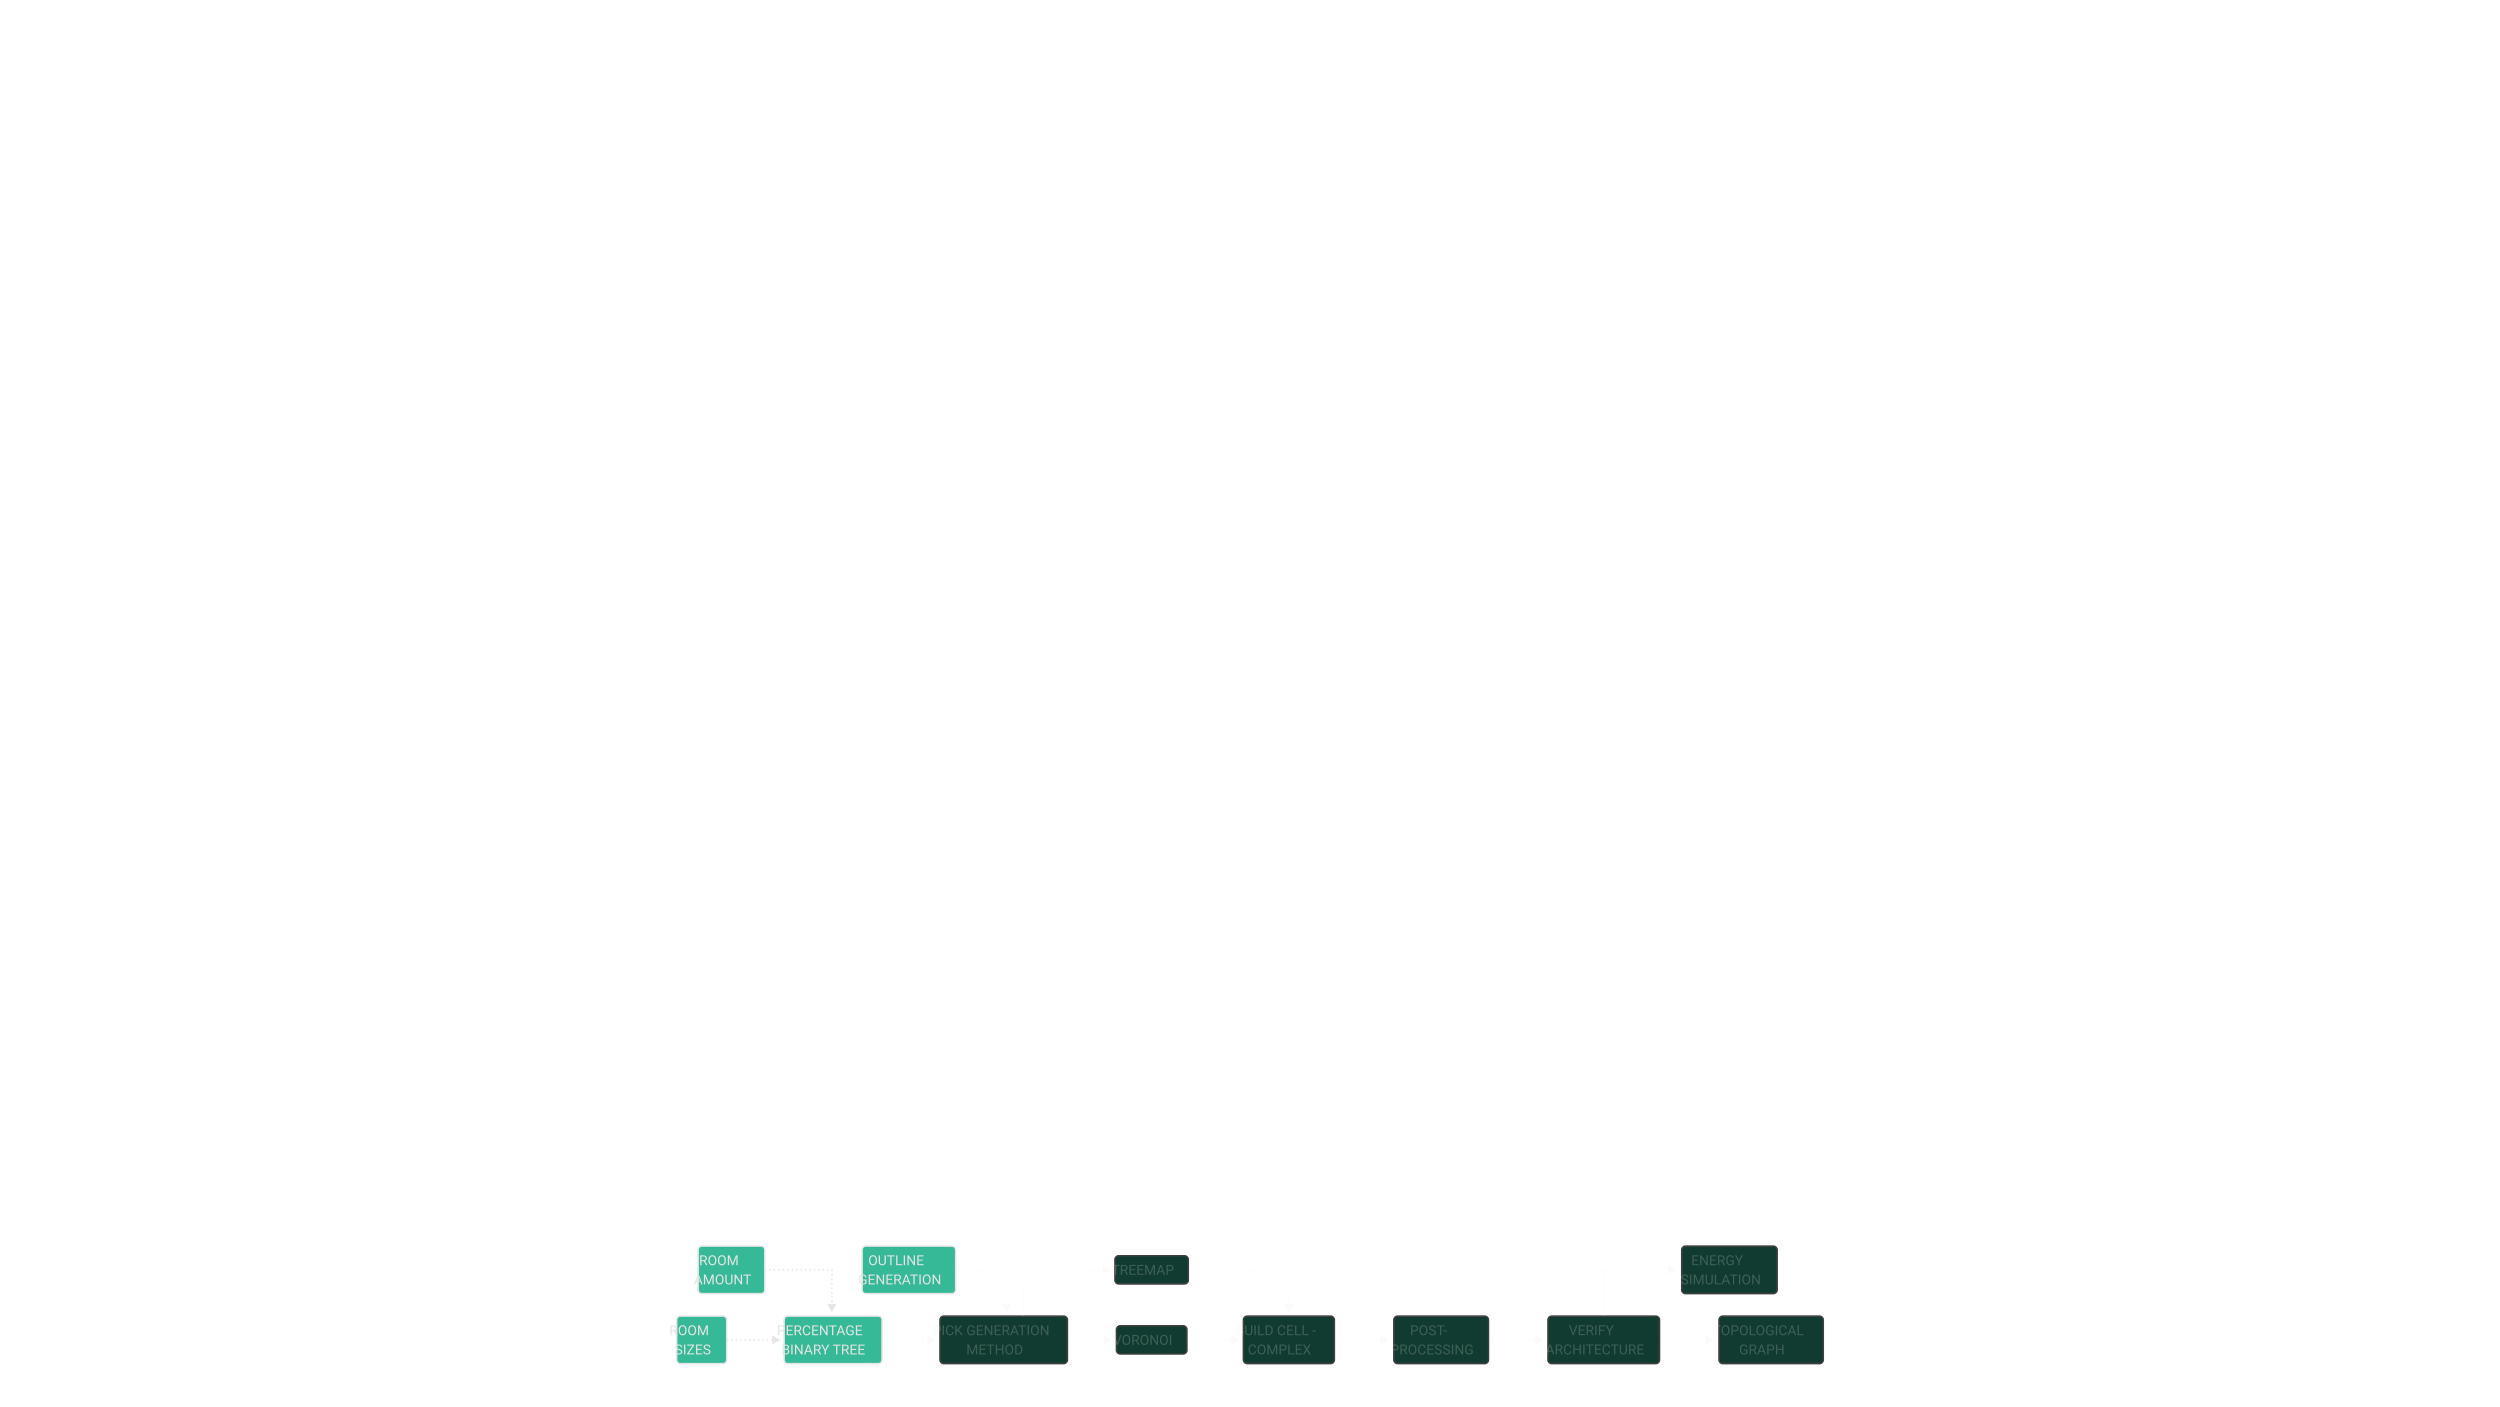
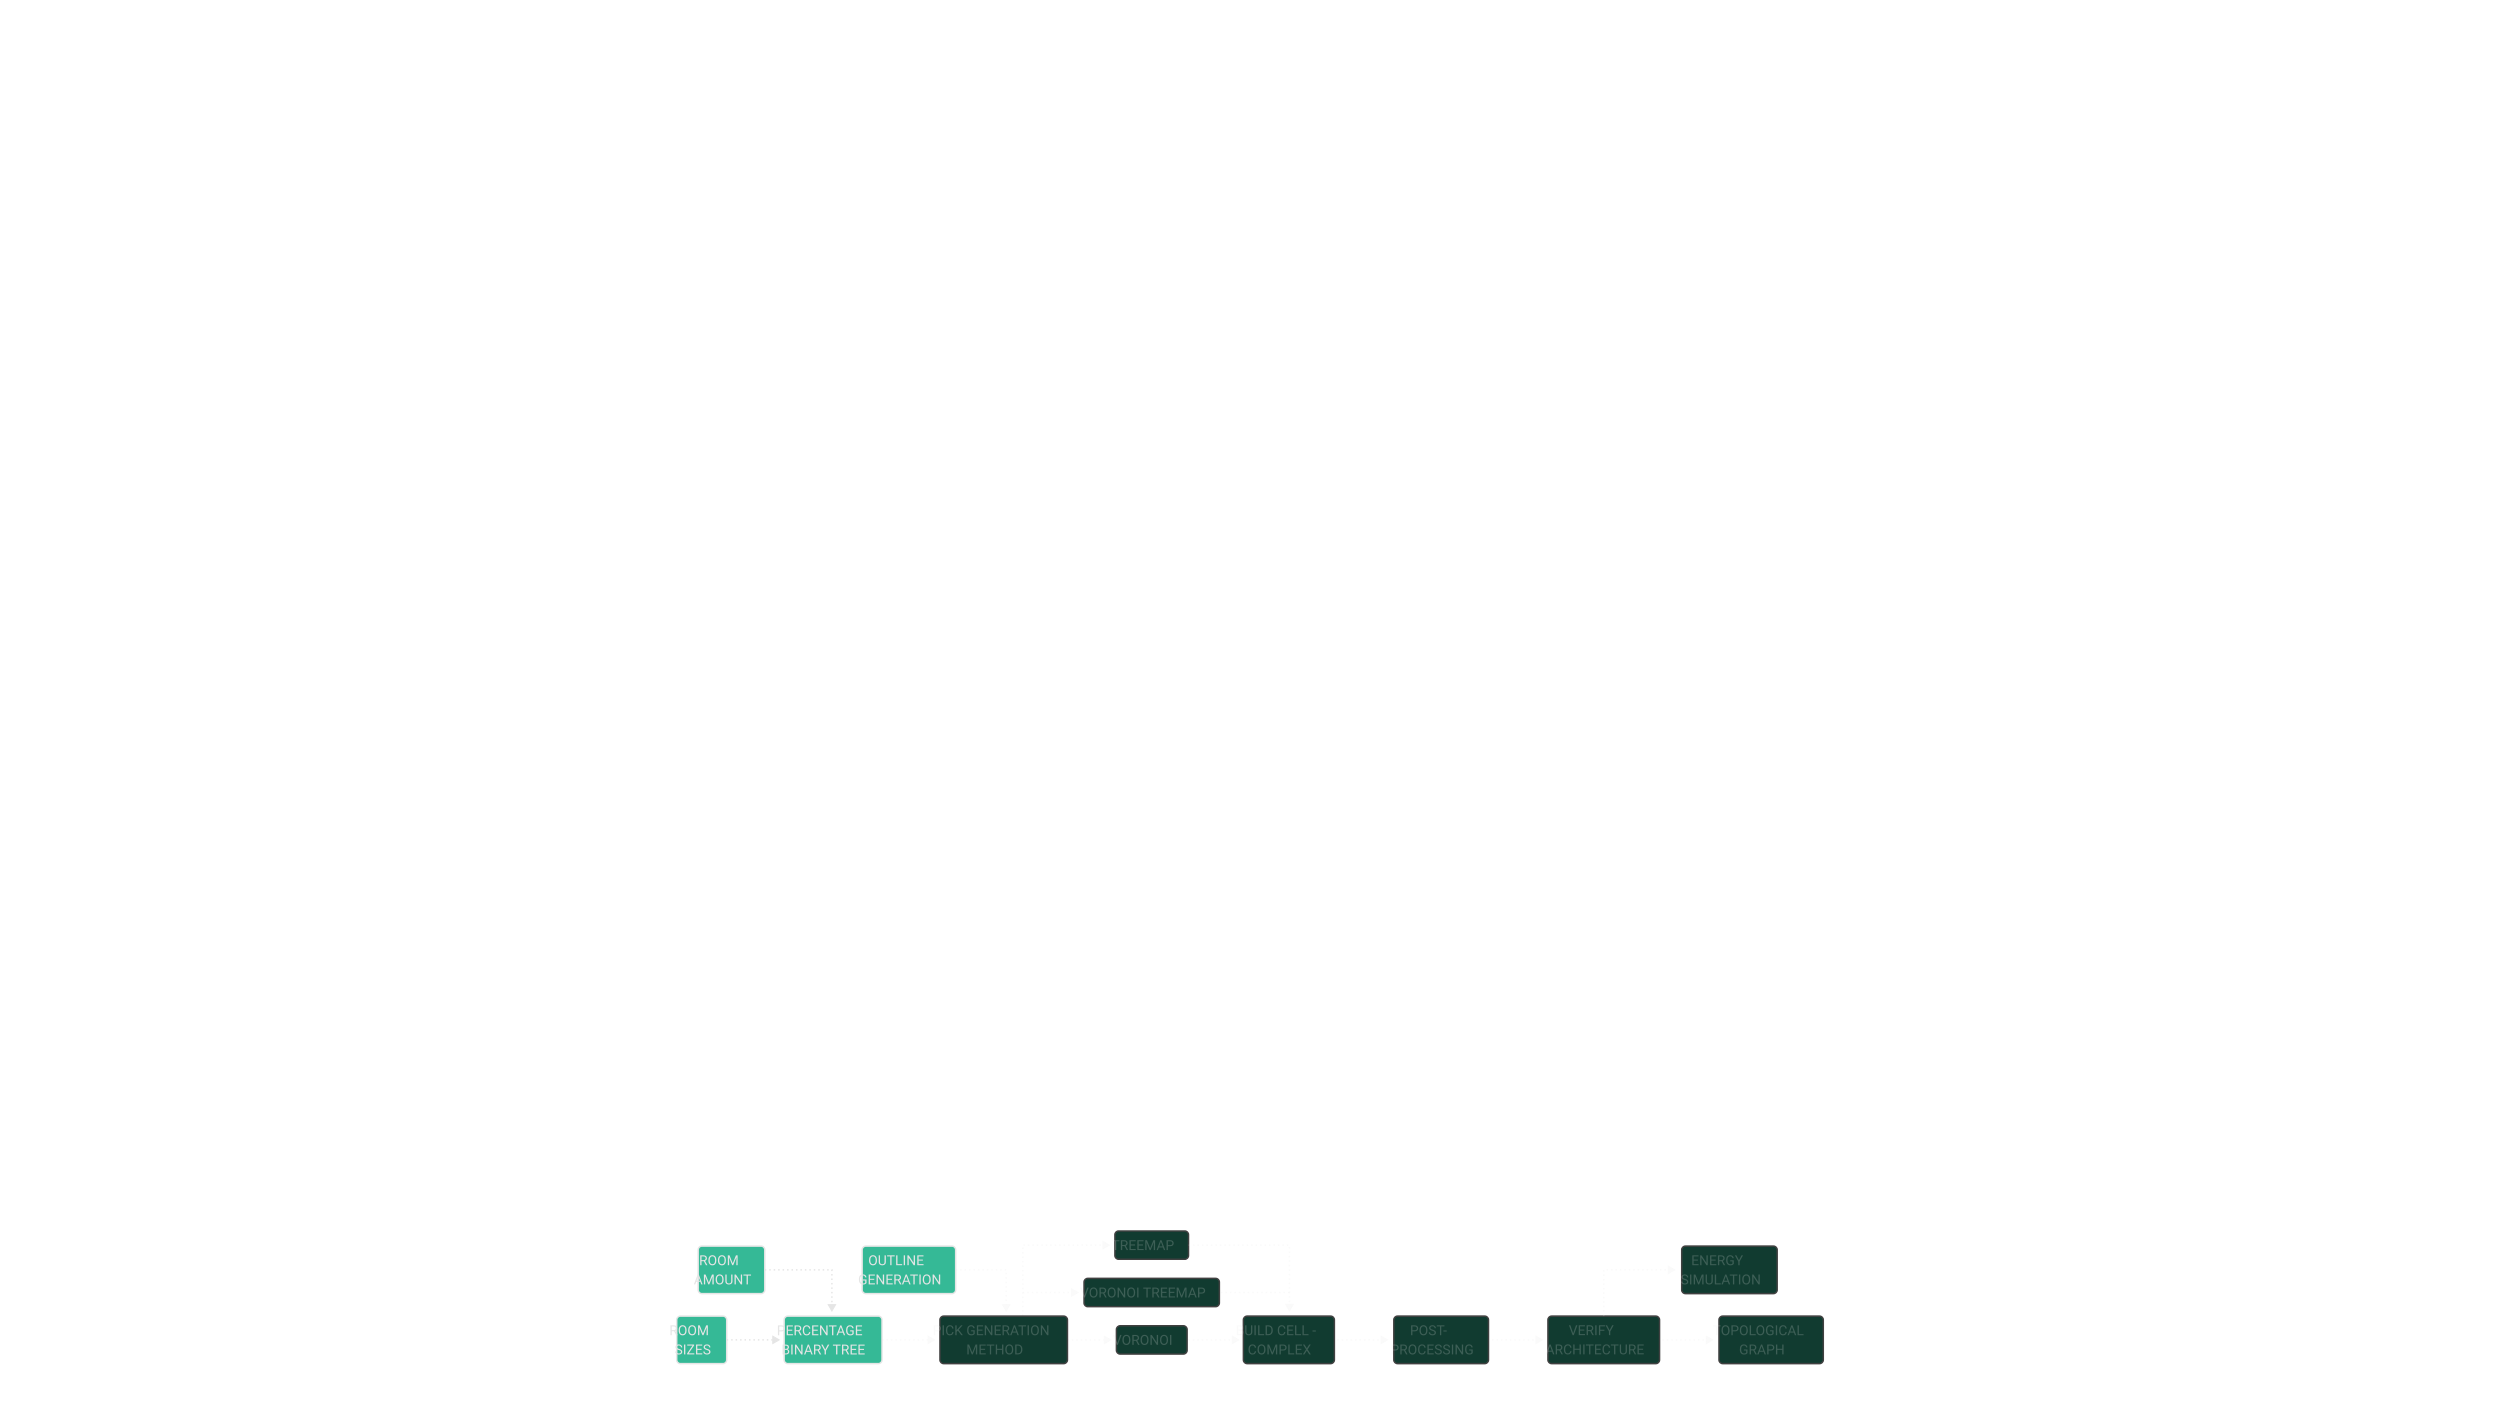
<svg xmlns="http://www.w3.org/2000/svg" id="svg1" width="1920" height="1080" version="1.1" viewBox="0 0 1920 1080" xml:space="preserve">
  <defs id="defs1">
    <marker style="overflow:visible" id="TriangleStart-3-7" refX="0" refY="0" orient="auto-start-reverse" markerWidth="5.324" markerHeight="6.155" viewBox="0 0 5.324 6.155" preserveAspectRatio="xMidYMid">
      <path transform="scale(0.5)" style="fill:context-stroke;fill-rule:evenodd;stroke:context-stroke;stroke-width:1pt" d="M 5.77,0 -2.88,5 V -5 Z" id="path135-67-5" />
    </marker>
    <marker style="overflow:visible" id="TriangleStart-35" refX="0" refY="0" orient="auto-start-reverse" markerWidth="5.324" markerHeight="6.155" viewBox="0 0 5.324 6.155" preserveAspectRatio="xMidYMid">
      <path transform="scale(0.5)" style="fill:context-stroke;fill-rule:evenodd;stroke:context-stroke;stroke-width:1pt" d="M 5.77,0 -2.88,5 V -5 Z" id="path135-62" />
    </marker>
    <marker style="overflow:visible" id="TriangleStart-36" refX="0" refY="0" orient="auto-start-reverse" markerWidth="5.324" markerHeight="6.155" viewBox="0 0 5.324 6.155" preserveAspectRatio="xMidYMid">
      <path transform="scale(0.5)" style="fill:context-stroke;fill-rule:evenodd;stroke:context-stroke;stroke-width:1pt" d="M 5.77,0 -2.88,5 V -5 Z" id="path135-7" />
    </marker>
-     <marker style="overflow:visible" id="TriangleStart-0-7-1" refX="0" refY="0" orient="auto-start-reverse" markerWidth="5.324" markerHeight="6.155" viewBox="0 0 5.324 6.155" preserveAspectRatio="xMidYMid">
-       <path transform="scale(0.5)" style="fill:context-stroke;fill-rule:evenodd;stroke:context-stroke;stroke-width:1pt" d="M 5.77,0 -2.88,5 V -5 Z" id="path135-6-6-2" />
-     </marker>
    <marker style="overflow:visible" id="TriangleStart-0-70" refX="0" refY="0" orient="auto-start-reverse" markerWidth="5.324" markerHeight="6.155" viewBox="0 0 5.324 6.155" preserveAspectRatio="xMidYMid">
      <path transform="scale(0.5)" style="fill:context-stroke;fill-rule:evenodd;stroke:context-stroke;stroke-width:1pt" d="M 5.77,0 -2.88,5 V -5 Z" id="path135-6-9" />
-     </marker>
-     <marker style="overflow:visible" id="TriangleStart-2-4-3" refX="0" refY="0" orient="auto-start-reverse" markerWidth="5.324" markerHeight="6.155" viewBox="0 0 5.324 6.155" preserveAspectRatio="xMidYMid">
-       <path transform="scale(0.5)" style="fill:context-stroke;fill-rule:evenodd;stroke:context-stroke;stroke-width:1pt" d="M 5.77,0 -2.88,5 V -5 Z" id="path135-0-5-6" />
    </marker>
    <marker style="overflow:visible" id="TriangleStart-2-0" refX="0" refY="0" orient="auto-start-reverse" markerWidth="5.324" markerHeight="6.155" viewBox="0 0 5.324 6.155" preserveAspectRatio="xMidYMid">
      <path transform="scale(0.5)" style="fill:context-stroke;fill-rule:evenodd;stroke:context-stroke;stroke-width:1pt" d="M 5.77,0 -2.88,5 V -5 Z" id="path135-0-6" />
    </marker>
+     <marker style="overflow:visible" id="TriangleStart-0-7" refX="0" refY="0" orient="auto-start-reverse" markerWidth="5.324" markerHeight="6.155" viewBox="0 0 5.324 6.155" preserveAspectRatio="xMidYMid">
+       <path transform="scale(0.5)" style="fill:context-stroke;fill-rule:evenodd;stroke:context-stroke;stroke-width:1pt" d="M 5.77,0 -2.88,5 V -5 Z" id="path135-6-6" />
+     </marker>
+     <marker style="overflow:visible" id="TriangleStart" refX="0" refY="0" orient="auto-start-reverse" markerWidth="5.324" markerHeight="6.155" viewBox="0 0 5.324 6.155" preserveAspectRatio="xMidYMid">
+       <path transform="scale(0.5)" style="fill:context-stroke;fill-rule:evenodd;stroke:context-stroke;stroke-width:1pt" d="M 5.77,0 -2.88,5 V -5 Z" id="path135" />
+     </marker>
+     <marker style="overflow:visible" id="TriangleStart-2-4" refX="0" refY="0" orient="auto-start-reverse" markerWidth="5.324" markerHeight="6.155" viewBox="0 0 5.324 6.155" preserveAspectRatio="xMidYMid">
+       <path transform="scale(0.5)" style="fill:context-stroke;fill-rule:evenodd;stroke:context-stroke;stroke-width:1pt" d="M 5.77,0 -2.88,5 V -5 Z" id="path135-0-5" />
+     </marker>
  </defs>
+   <g id="g1" transform="translate(0,-19.01916)">
+     <path style="fill:none;stroke:#e5e5e5;stroke-width:1.144;stroke-linecap:butt;stroke-linejoin:miter;stroke-miterlimit:4;stroke-dasharray:1.144, 2.288;stroke-dashoffset:0;stroke-opacity:1;marker-end:url(#TriangleStart-2-4);opacity:0.21" d="m 819.698,1048.071 h 30.133" id="path1418-2-6-2" />
+     <path fill-rule="nonzero" fill="rgb(24.706%, 74.902%, 68.235%)" fill-opacity="1" d="m 859.097,964.412 h 50.824 c 1.58,0 2.86,1.28 2.86,2.86 v 16.014 c 0,1.58 -1.28,2.86 -2.86,2.86 h -50.824 c -1.58,0 -2.86,-1.28 -2.86,-2.86 v -16.014 c 0,-1.58 1.28,-2.86 2.86,-2.86 z" id="path525-6" style="fill:#113b30;fill-opacity:1;stroke:#404040;stroke-width:1.144;stroke-dasharray:none;stroke-opacity:1" />
+     <text xml:space="preserve" style="font-style:normal;font-weight:normal;font-size:10.676px;line-height:1.35;font-family:sans-serif;fill:#e5e5e5;fill-opacity:1;stroke:none;stroke-width:0.572;opacity:0.21" x="884.628" y="979.074" id="text598-20-2-9">
+       <tspan x="884.628" y="979.074" style="font-style:normal;font-variant:normal;font-weight:normal;font-stretch:normal;font-size:10.676px;font-family:Roboto;-inkscape-font-specification:Roboto;text-align:center;text-anchor:middle;fill:#e5e5e5;fill-opacity:1;stroke-width:0.572" id="tspan1636-9-37">TREEMAP</tspan>
+     </text>
+     <path style="fill:none;stroke:#e5e5e5;stroke-width:1.144;stroke-linecap:butt;stroke-linejoin:miter;stroke-miterlimit:4;stroke-dasharray:1.144, 2.288;stroke-dashoffset:0;stroke-opacity:1;marker-end:url(#TriangleStart-0-7);opacity:0.21" d="m 785.542,1029.769 v -54.49 h 63.202" id="path3004-5" />
+     <path fill-rule="nonzero" fill="rgb(24.706%, 74.902%, 68.235%)" fill-opacity="1" d="m 860.259,1037.204 h 48.596 c 1.58,0 2.86,1.28 2.86,2.86 v 16.015 c 0,1.579 -1.28,2.86 -2.86,2.86 h -48.596 c -1.58,0 -2.86,-1.28 -2.86,-2.86 v -16.015 c 0,-1.58 1.28,-2.86 2.86,-2.86 z" id="path3312" style="fill:#113b30;fill-opacity:1;stroke:#404040;stroke-width:1.144;stroke-dasharray:none;stroke-opacity:1" />
+     <text xml:space="preserve" style="font-style:normal;font-weight:normal;font-size:10.676px;line-height:1.35;font-family:sans-serif;fill:#e5e5e5;fill-opacity:1;stroke:none;stroke-width:0.572;opacity:0.21" x="884.554" y="1051.866" id="text598-20-2-7">
+       <tspan x="884.554" y="1051.866" style="font-style:normal;font-variant:normal;font-weight:normal;font-stretch:normal;font-size:10.676px;font-family:Roboto;-inkscape-font-specification:Roboto;text-align:center;text-anchor:middle;fill:#e5e5e5;fill-opacity:1;stroke-width:0.572" id="tspan1636-9-3">VORONOI</tspan>
+     </text>
+     <path style="fill:none;stroke:#e5e5e5;stroke-width:1.144;stroke-linecap:butt;stroke-linejoin:miter;stroke-miterlimit:4;stroke-dasharray:1.144, 2.288;stroke-dashoffset:0;stroke-opacity:1;marker-start:url(#TriangleStart);opacity:0.21" d="M 948.085,1048.071 H 911.715" id="path3686" />
+     <path style="fill:none;stroke:#e5e5e5;stroke-width:1.144;stroke-linecap:butt;stroke-linejoin:miter;stroke-miterlimit:4;stroke-dasharray:1.144, 2.288;stroke-dashoffset:0;stroke-opacity:1;marker-start:url(#TriangleStart);opacity:0.21" d="M 990.326,1022.471 V 975.279 H 912.781" id="path3688" />
+     <path style="fill:none;stroke:#e5e5e5;stroke-width:1.144;stroke-linecap:butt;stroke-linejoin:miter;stroke-miterlimit:4;stroke-dasharray:1.144, 2.288;stroke-dashoffset:0;stroke-opacity:1;opacity:0.21" d="M 990.326,1011.675 H 936.484" id="path3688-3" />
+     <path fill-rule="nonzero" fill="rgb(24.706%, 74.902%, 68.235%)" fill-opacity="1" d="m 835.394,1000.808 h 98.23 c 1.58,0 2.86,1.28 2.86,2.86 v 16.015 c 0,1.58 -1.28,2.86 -2.86,2.86 h -98.23 c -1.58,0 -2.86,-1.28 -2.86,-2.86 v -16.015 c 0,-1.579 1.28,-2.86 2.86,-2.86 z" id="path4" style="fill:#113b30;fill-opacity:1;stroke:#404040;stroke-width:1.144;stroke-dasharray:none;stroke-opacity:1" />
+     <text xml:space="preserve" style="font-style:normal;font-weight:normal;font-size:10.676px;line-height:1.35;font-family:sans-serif;fill:#e5e5e5;fill-opacity:1;stroke:none;stroke-width:0.572;opacity:0.21" x="884.634" y="1015.47" id="text4">
+       <tspan x="884.634" y="1015.47" style="font-style:normal;font-variant:normal;font-weight:normal;font-stretch:normal;font-size:10.676px;font-family:Roboto;-inkscape-font-specification:Roboto;text-align:center;text-anchor:middle;fill:#e5e5e5;fill-opacity:1;stroke-width:0.572" id="tspan4">VORONOI TREEMAP</tspan>
+     </text>
+     <path style="fill:none;stroke:#e5e5e5;stroke-width:1.144;stroke-linecap:butt;stroke-linejoin:miter;stroke-miterlimit:4;stroke-dasharray:1.144, 2.288;stroke-dashoffset:0;stroke-opacity:1;marker-end:url(#TriangleStart-0-7);opacity:0.21" d="M 785.542,1011.675 H 824.615" id="path6" />
+   </g>
  <g id="g5-6" transform="matrix(0.5703585,0,0,0.5703585,519.135,940.4609)">
    <g id="use529-1" style="fill:#ebebeb;fill-opacity:1" transform="translate(1191.805,-4.999993)" />
    <g id="use537-8" style="fill:#ebebeb;fill-opacity:1" transform="translate(1235.805,-4.999993)" />
    <path fill-rule="nonzero" fill="rgb(24.706%, 74.902%, 68.235%)" fill-opacity="1" d="m 6,123.272 h 57.335 c 2.762,0 5,2.238 5,5 v 54 c 0,2.758 -2.238,5 -5,5 H 6 c -2.762,0 -5,-2.242 -5,-5 v -54 c 0,-2.762 2.238,-5 5,-5 z" id="path73-7" style="fill:#35b996;fill-opacity:1;stroke:#e5e5e5;stroke-width:2;stroke-dasharray:none;stroke-opacity:1" />
    <path fill-rule="nonzero" fill="rgb(24.706%, 74.902%, 68.235%)" fill-opacity="1" d="m 255.696,29 h 115.938 c 2.762,0 5,2.238 5,5 v 54 c 0,2.758 -2.238,5 -5,5 H 255.696 c -2.762,0 -5,-2.242 -5,-5 v -54 c 0,-2.762 2.238,-5 5,-5 z" id="path127-9" style="fill:#35b996;fill-opacity:1;stroke:#e5e5e5;stroke-width:2;stroke-dasharray:none;stroke-opacity:1" />
    <g id="use141-2" style="fill:#ebebeb;fill-opacity:1" transform="translate(763.3048,57.27172)" />
    <g id="use175-0" style="fill:#ebebeb;fill-opacity:1" transform="translate(925.1348,57.27172)" />
    <g id="use187-2" style="fill:#ebebeb;fill-opacity:1" transform="translate(984.1348,57.27172)" />
    <g id="use213-3" style="fill:#ebebeb;fill-opacity:1" transform="translate(962.6738,83.27172)" />
    <g id="use219-7" style="fill:#ebebeb;fill-opacity:1" transform="translate(990.6738,83.27172)" />
    <path fill-rule="nonzero" fill="rgb(24.706%, 74.902%, 68.235%)" fill-opacity="1" d="m 34.916,29 h 79.688 c 2.762,0 5,2.238 5,5 v 54 c 0,2.762 -2.238,5 -5,5 h -79.688 c -2.762,0 -5,-2.238 -5,-5 V 34 c 0,-2.762 2.238,-5 5,-5 z" id="path231-5" style="fill:#35b996;fill-opacity:1;stroke:#e5e5e5;stroke-width:2;stroke-dasharray:none;stroke-opacity:1" />
    <path fill-rule="nonzero" fill="rgb(24.706%, 74.902%, 68.235%)" fill-opacity="1" d="m 150.674,123.272 h 121.776 c 2.762,0 5,2.238 5,5 v 54 c 0,2.762 -2.238,5 -5,5 H 150.674 c -2.762,0 -5,-2.238 -5,-5 v -54 c 0,-2.762 2.238,-5 5,-5 z" id="path255-9" style="fill:#35b996;fill-opacity:1;stroke:#e5e5e5;stroke-width:2;stroke-dasharray:none;stroke-opacity:1" />
    <g id="use265-2" style="fill:#ebebeb;fill-opacity:1" transform="translate(486.4749,57.27172)" />
    <g id="use299-2" style="fill:#ebebeb;fill-opacity:1" transform="translate(521.5609,83.27172)" />
    <g id="use347-8" style="fill:#ebebeb;fill-opacity:1" transform="translate(1224.965,83.27172)" />
    <path fill-rule="nonzero" fill="rgb(24.706%, 74.902%, 68.235%)" fill-opacity="1" d="m 769.049,123.272 h 112.549 c 2.762,0 5,2.238 5,5 v 54 c 0,2.762 -2.238,5 -5,5 h -112.549 c -2.762,0 -5,-2.238 -5,-5 v -54 c 0,-2.762 2.238,-5 5,-5 z" id="path363-9" style="fill:#113b30;fill-opacity:1;stroke:#404040;stroke-width:2;stroke-dasharray:none;stroke-opacity:1" />
    <g id="use381-7" style="fill:#ebebeb;fill-opacity:1" transform="translate(1479.795,57.27172)" />
    <g id="use399-3" style="fill:#ebebeb;fill-opacity:1" transform="translate(1425.982,83.27172)" />
    <g id="use407-6" style="fill:#ebebeb;fill-opacity:1" transform="translate(1471.982,83.27172)" />
    <path style="fill:none;stroke:#e5e5e5;stroke-width:2;stroke-linecap:butt;stroke-linejoin:miter;stroke-miterlimit:4;stroke-dasharray:2, 4;stroke-dashoffset:0;stroke-opacity:1;marker-end:url(#TriangleStart-35)" d="m 68.335,155.272 h 64.918" id="path1418-2-1" />
    <path style="opacity:0.21;fill:none;stroke:#e5e5e5;stroke-width:2;stroke-linecap:butt;stroke-linejoin:miter;stroke-miterlimit:4;stroke-dasharray:2, 4;stroke-dashoffset:0;stroke-opacity:1;marker-end:url(#TriangleStart-2-0)" d="m 277.45,155.272 h 64.918" id="path1418-2-6-29" />
-     <path style="opacity:0.21;fill:none;stroke:#e5e5e5;stroke-width:2;stroke-linecap:butt;stroke-linejoin:miter;stroke-miterlimit:4;stroke-dasharray:2, 4;stroke-dashoffset:0;stroke-opacity:1;marker-end:url(#TriangleStart-2-4-3)" d="m 527.163,155.272 h 52.685" id="path1418-2-6-2-3" />
    <path style="fill:none;stroke:#e5e5e5;stroke-width:2;stroke-linecap:butt;stroke-linejoin:miter;stroke-miterlimit:4;stroke-dasharray:2, 4;stroke-dashoffset:0;stroke-opacity:1;marker-end:url(#TriangleStart-0-70)" d="m 119.604,61 h 90.365 v 49.73" id="path1418-2-3-1" />
    <text xml:space="preserve" style="font-style:normal;font-weight:normal;font-size:18.667px;line-height:1.35;font-family:sans-serif;fill:#e5e5e5;fill-opacity:1;stroke:none" x="313.44" y="54.711" id="text598-9">
      <tspan id="tspan596-4" x="313.44" y="54.711" style="font-style:normal;font-variant:normal;font-weight:normal;font-stretch:normal;font-size:18.667px;font-family:Roboto;-inkscape-font-specification:Roboto;text-align:center;text-anchor:middle;fill:#e5e5e5;fill-opacity:1">OUTLINE</tspan>
      <tspan x="313.44" y="80.56" id="tspan600-7" style="font-style:normal;font-variant:normal;font-weight:normal;font-stretch:normal;font-size:18.667px;font-family:Roboto;-inkscape-font-specification:Roboto;text-align:center;text-anchor:middle;fill:#e5e5e5;fill-opacity:1">GENERATION</tspan>
    </text>
    <path fill-rule="nonzero" fill="rgb(24.706%, 74.902%, 68.235%)" fill-opacity="1" d="m 360.471,123.272 h 161.693 c 2.762,0 5,2.238 5,5 v 54 c 0,2.762 -2.238,5 -5,5 H 360.471 c -2.762,0 -5,-2.238 -5,-5 v -54 c 0,-2.762 2.238,-5 5,-5 z" id="path165-1-8" style="fill:#113b30;fill-opacity:1;stroke:#404040;stroke-width:2;stroke-dasharray:none;stroke-opacity:1" />
    <text xml:space="preserve" style="font-style:normal;font-weight:normal;font-size:18.667px;line-height:1.35;font-family:sans-serif;opacity:0.21;fill:#e5e5e5;fill-opacity:1;stroke:none" x="441.331" y="148.983" id="text598-20-5-4">
      <tspan x="441.331" y="148.983" id="tspan600-3-5-5" style="font-style:normal;font-variant:normal;font-weight:normal;font-stretch:normal;font-size:18.667px;font-family:Roboto;-inkscape-font-specification:Roboto;text-align:center;text-anchor:middle;fill:#e5e5e5;fill-opacity:1">PICK GENERATION</tspan>
      <tspan x="441.331" y="174.832" style="font-style:normal;font-variant:normal;font-weight:normal;font-stretch:normal;font-size:18.667px;font-family:Roboto;-inkscape-font-specification:Roboto;text-align:center;text-anchor:middle;fill:#e5e5e5;fill-opacity:1" id="tspan1636-4-0">METHOD</tspan>
-     </text>
-     <path fill-rule="nonzero" fill="rgb(24.706%, 74.902%, 68.235%)" fill-opacity="1" d="m 596.05,41.993 h 88.862 c 2.762,0 5,2.238 5,5 v 28 c 0,2.762 -2.238,5 -5,5 h -88.862 c -2.762,0 -5,-2.238 -5,-5 v -28 c 0,-2.762 2.238,-5 5,-5 z" id="path525-6-3" style="fill:#113b30;fill-opacity:1;stroke:#404040;stroke-width:2;stroke-dasharray:none;stroke-opacity:1" />
-     <text xml:space="preserve" style="font-style:normal;font-weight:normal;font-size:18.667px;line-height:1.35;font-family:sans-serif;opacity:0.21;fill:#e5e5e5;fill-opacity:1;stroke:none" x="640.689" y="67.629" id="text598-20-2-9-6">
-       <tspan x="640.689" y="67.629" style="font-style:normal;font-variant:normal;font-weight:normal;font-stretch:normal;font-size:18.667px;font-family:Roboto;-inkscape-font-specification:Roboto;text-align:center;text-anchor:middle;fill:#e5e5e5;fill-opacity:1" id="tspan1636-9-37-1">TREEMAP</tspan>
    </text>
    <text xml:space="preserve" style="font-style:normal;font-weight:normal;font-size:18.667px;line-height:1.35;font-family:sans-serif;opacity:0.21;fill:#e5e5e5;fill-opacity:1;stroke:none" x="824.736" y="148.983" id="text598-20-2-7-2-0">
      <tspan x="824.736" y="148.983" style="font-style:normal;font-variant:normal;font-weight:normal;font-stretch:normal;font-size:18.667px;font-family:Roboto;-inkscape-font-specification:Roboto;text-align:center;text-anchor:middle;fill:#e5e5e5;fill-opacity:1" id="tspan1917-6">BUILD CELL -</tspan>
      <tspan x="824.736" y="174.832" style="font-style:normal;font-variant:normal;font-weight:normal;font-stretch:normal;font-size:18.667px;font-family:Roboto;-inkscape-font-specification:Roboto;text-align:center;text-anchor:middle;fill:#e5e5e5;fill-opacity:1" id="tspan3684-3">COMPLEX</tspan>
    </text>
    <path fill-rule="nonzero" fill="rgb(24.706%, 74.902%, 68.235%)" fill-opacity="1" d="m 1179.124,123.272 h 140.319 c 2.762,0 5,2.238 5,5 v 54 c 0,2.762 -2.238,5 -5,5 h -140.319 c -2.762,0 -5,-2.238 -5,-5 v -54 c 0,-2.762 2.238,-5 5,-5 z" id="path363-3-2" style="fill:#113b30;fill-opacity:1;stroke:#404040;stroke-width:2;stroke-dasharray:none;stroke-opacity:1" />
    <text xml:space="preserve" style="font-style:normal;font-weight:normal;font-size:18.667px;line-height:1.35;font-family:sans-serif;opacity:0.21;fill:#e5e5e5;fill-opacity:1;stroke:none" x="1249.475" y="148.892" id="text598-20-2-7-2-4-0">
      <tspan x="1249.475" y="148.892" style="font-style:normal;font-variant:normal;font-weight:normal;font-stretch:normal;font-size:18.667px;font-family:Roboto;-inkscape-font-specification:Roboto;text-align:center;text-anchor:middle;fill:#e5e5e5;fill-opacity:1" id="tspan1917-8-6">VERIFY</tspan>
      <tspan x="1249.475" y="174.741" style="font-style:normal;font-variant:normal;font-weight:normal;font-stretch:normal;font-size:18.667px;font-family:Roboto;-inkscape-font-specification:Roboto;text-align:center;text-anchor:middle;fill:#e5e5e5;fill-opacity:1" id="tspan1978-1">ARCHITECTURE</tspan>
    </text>
    <path fill-rule="nonzero" fill="rgb(24.706%, 74.902%, 68.235%)" fill-opacity="1" d="m 1409.443,123.272 h 130.479 c 2.762,0 5,2.238 5,5 v 54 c 0,2.762 -2.238,5 -5,5 h -130.479 c -2.762,0 -5,-2.238 -5,-5 v -54 c 0,-2.762 2.238,-5 5,-5 z" id="path363-3-4-5" style="fill:#113b30;fill-opacity:1;stroke:#404040;stroke-width:2;stroke-dasharray:none;stroke-opacity:1" />
    <text xml:space="preserve" style="font-style:normal;font-weight:normal;font-size:18.667px;line-height:1.35;font-family:sans-serif;opacity:0.21;fill:#e5e5e5;fill-opacity:1;stroke:none" x="1474.356" y="148.983" id="text598-20-2-7-2-4-3-5">
      <tspan x="1474.356" y="148.983" style="font-style:normal;font-variant:normal;font-weight:normal;font-stretch:normal;font-size:18.667px;font-family:Roboto;-inkscape-font-specification:Roboto;text-align:center;text-anchor:middle;fill:#e5e5e5;fill-opacity:1" id="tspan4058-4">TOPOLOGICAL</tspan>
      <tspan x="1474.356" y="174.832" style="font-style:normal;font-variant:normal;font-weight:normal;font-stretch:normal;font-size:18.667px;font-family:Roboto;-inkscape-font-specification:Roboto;text-align:center;text-anchor:middle;fill:#e5e5e5;fill-opacity:1" id="tspan4062-7">GRAPH</tspan>
    </text>
    <text xml:space="preserve" style="font-style:normal;font-weight:normal;font-size:18.667px;line-height:1.35;font-family:sans-serif;fill:#e5e5e5;fill-opacity:1;stroke:none" x="210.523" y="149.074" id="text598-8-6">
      <tspan x="210.523" y="149.074" id="tspan600-9-5" style="font-style:normal;font-variant:normal;font-weight:normal;font-stretch:normal;font-size:18.667px;font-family:Roboto;-inkscape-font-specification:Roboto;text-align:center;text-anchor:middle;fill:#e5e5e5;fill-opacity:1">PERCENTAGE</tspan>
      <tspan x="210.523" y="174.923" style="font-style:normal;font-variant:normal;font-weight:normal;font-stretch:normal;font-size:18.667px;font-family:Roboto;-inkscape-font-specification:Roboto;text-align:center;text-anchor:middle;fill:#e5e5e5;fill-opacity:1" id="tspan1593-6">BINARY TREE</tspan>
    </text>
    <text xml:space="preserve" style="font-style:normal;font-weight:normal;font-size:18.667px;line-height:1.35;font-family:sans-serif;fill:#e5e5e5;fill-opacity:1;stroke:none" x="74.846" y="54.711" id="text598-2-9">
      <tspan x="74.846" y="54.711" style="font-style:normal;font-variant:normal;font-weight:normal;font-stretch:normal;font-size:18.667px;font-family:Roboto;-inkscape-font-specification:Roboto;text-align:center;text-anchor:middle;fill:#e5e5e5;fill-opacity:1" id="tspan1550-3">ROOM</tspan>
      <tspan x="74.846" y="80.56" style="font-style:normal;font-variant:normal;font-weight:normal;font-stretch:normal;font-size:18.667px;font-family:Roboto;-inkscape-font-specification:Roboto;text-align:center;text-anchor:middle;fill:#e5e5e5;fill-opacity:1" id="tspan1683-7">AMOUNT</tspan>
    </text>
    <text xml:space="preserve" style="font-style:normal;font-weight:normal;font-size:18.667px;line-height:1.35;font-family:sans-serif;fill:#e5e5e5;fill-opacity:1;stroke:none" x="34.769" y="148.983" id="text598-2-7-4">
      <tspan x="34.769" y="148.983" style="font-style:normal;font-variant:normal;font-weight:normal;font-stretch:normal;font-size:18.667px;font-family:Roboto;-inkscape-font-specification:Roboto;text-align:center;text-anchor:middle;fill:#e5e5e5;fill-opacity:1" id="tspan1550-9-5">ROOM</tspan>
      <tspan x="34.769" y="174.832" style="font-style:normal;font-variant:normal;font-weight:normal;font-stretch:normal;font-size:18.667px;font-family:Roboto;-inkscape-font-specification:Roboto;text-align:center;text-anchor:middle;fill:#e5e5e5;fill-opacity:1" id="tspan1679-2">SIZES</tspan>
    </text>
    <path style="opacity:0.21;fill:none;stroke:#e5e5e5;stroke-width:2;stroke-linecap:butt;stroke-linejoin:miter;stroke-miterlimit:4;stroke-dasharray:2, 4;stroke-dashoffset:0;stroke-opacity:1;marker-end:url(#TriangleStart-0-70)" d="m 376.634,61 h 68.038 v 49.73" id="path3004-54" />
-     <path style="opacity:0.21;fill:none;stroke:#e5e5e5;stroke-width:2;stroke-linecap:butt;stroke-linejoin:miter;stroke-miterlimit:4;stroke-dasharray:2, 4;stroke-dashoffset:0;stroke-opacity:1;marker-end:url(#TriangleStart-0-7-1)" d="M 467.444,123.272 V 61 h 110.504" id="path3004-5-7" />
-     <path fill-rule="nonzero" fill="rgb(24.706%, 74.902%, 68.235%)" fill-opacity="1" d="m 598.082,136.272 h 84.967 c 2.762,0 5,2.238 5,5 v 28 c 0,2.762 -2.238,5 -5,5 h -84.967 c -2.762,0 -5,-2.238 -5,-5 v -28 c 0,-2.762 2.238,-5 5,-5 z" id="path3312-4" style="fill:#113b30;fill-opacity:1;stroke:#404040;stroke-width:2;stroke-dasharray:none;stroke-opacity:1" />
-     <text xml:space="preserve" style="font-style:normal;font-weight:normal;font-size:18.667px;line-height:1.35;font-family:sans-serif;opacity:0.21;fill:#e5e5e5;fill-opacity:1;stroke:none" x="640.559" y="161.907" id="text598-20-2-7-4">
-       <tspan x="640.559" y="161.907" style="font-style:normal;font-variant:normal;font-weight:normal;font-stretch:normal;font-size:18.667px;font-family:Roboto;-inkscape-font-specification:Roboto;text-align:center;text-anchor:middle;fill:#e5e5e5;fill-opacity:1" id="tspan1636-9-3-3">VORONOI</tspan>
-     </text>
-     <path style="opacity:0.21;fill:none;stroke:#e5e5e5;stroke-width:2;stroke-linecap:butt;stroke-linejoin:miter;stroke-miterlimit:4;stroke-dasharray:2, 4;stroke-dashoffset:0;stroke-opacity:1;marker-start:url(#TriangleStart-35)" d="M 751.639,155.272 H 688.049" id="path3686-0" />
-     <path style="opacity:0.21;fill:none;stroke:#e5e5e5;stroke-width:2;stroke-linecap:butt;stroke-linejoin:miter;stroke-miterlimit:4;stroke-dasharray:2, 4;stroke-dashoffset:0;stroke-opacity:1;marker-start:url(#TriangleStart-35)" d="M 825.493,111.043 V 61 H 689.912" id="path3688-7" />
    <path style="opacity:0.21;fill:none;stroke:#e5e5e5;stroke-width:2;stroke-linecap:butt;stroke-linejoin:miter;stroke-miterlimit:4;stroke-dasharray:2, 4;stroke-dashoffset:0;stroke-opacity:1;marker-start:url(#TriangleStart-35)" d="M 952.378,155.272 H 886.598" id="path4022-8" />
    <path style="opacity:0.21;fill:none;stroke:#e5e5e5;stroke-width:2;stroke-linecap:butt;stroke-linejoin:miter;stroke-miterlimit:4;stroke-dasharray:2, 4;stroke-dashoffset:0;stroke-opacity:1;marker-start:url(#TriangleStart-36)" d="m 1160.881,155.272 h -65.78" id="path4022-5" />
    <path style="opacity:0.21;fill:none;stroke:#e5e5e5;stroke-width:2;stroke-linecap:butt;stroke-linejoin:miter;stroke-miterlimit:4;stroke-dasharray:2, 4;stroke-dashoffset:0;stroke-opacity:1;marker-start:url(#TriangleStart-35)" d="m 1390.223,155.272 h -65.78" id="path4096-6" />
    <path style="opacity:0.21;fill:none;stroke:#e5e5e5;stroke-width:2;stroke-linecap:butt;stroke-linejoin:miter;stroke-miterlimit:4;stroke-dasharray:2, 4;stroke-dashoffset:0;stroke-opacity:1;marker-start:url(#TriangleStart-3-7)" d="m 1339.021,61 h -89.737 v 62.272" id="path4096-5-8" />
    <path fill-rule="nonzero" fill="rgb(24.706%, 74.902%, 68.235%)" fill-opacity="1" d="m 1359.241,29 h 118.594 c 2.762,0 5,2.238 5,5 v 54 c 0,2.762 -2.238,5 -5,5 h -118.594 c -2.762,0 -5,-2.238 -5,-5 v -54 c 0,-2.762 2.238,-5 5,-5 z" id="path6-8" style="fill:#113b30;fill-opacity:1;stroke:#404040;stroke-width:2;stroke-dasharray:none;stroke-opacity:1" />
    <text xml:space="preserve" style="font-style:normal;font-weight:normal;font-size:18.667px;line-height:1.35;font-family:sans-serif;opacity:0.21;fill:#e5e5e5;fill-opacity:1;stroke:none" x="1418.958" y="54.711" id="text2-4">
      <tspan x="1418.958" y="54.711" style="font-style:normal;font-variant:normal;font-weight:normal;font-stretch:normal;font-size:18.667px;font-family:Roboto;-inkscape-font-specification:Roboto;text-align:center;text-anchor:middle;fill:#e5e5e5;fill-opacity:1" id="tspan2-3">ENERGY</tspan>
      <tspan x="1418.958" y="80.56" style="font-style:normal;font-variant:normal;font-weight:normal;font-stretch:normal;font-size:18.667px;font-family:Roboto;-inkscape-font-specification:Roboto;text-align:center;text-anchor:middle;fill:#e5e5e5;fill-opacity:1" id="tspan3-1">SIMULATION</tspan>
    </text>
    <path fill-rule="nonzero" fill="rgb(24.706%, 74.902%, 68.235%)" fill-opacity="1" d="m 971.598,123.272 h 117.503 c 2.762,0 5,2.238 5,5 v 54 c 0,2.762 -2.238,5 -5,5 H 971.598 c -2.762,0 -5,-2.238 -5,-5 v -54 c 0,-2.762 2.238,-5 5,-5 z" id="path7" style="fill:#113b30;fill-opacity:1;stroke:#404040;stroke-width:2;stroke-dasharray:none;stroke-opacity:1" />
    <text xml:space="preserve" style="font-style:normal;font-weight:normal;font-size:18.667px;line-height:1.35;font-family:sans-serif;opacity:0.21;fill:#e5e5e5;fill-opacity:1;stroke:none" x="1030.268" y="148.983" id="text5">
      <tspan x="1030.268" y="148.983" style="font-style:normal;font-variant:normal;font-weight:normal;font-stretch:normal;font-size:18.667px;font-family:Roboto;-inkscape-font-specification:Roboto;text-align:center;text-anchor:middle;fill:#e5e5e5;fill-opacity:1" id="tspan5">POST-</tspan>
      <tspan x="1030.268" y="174.832" style="font-style:normal;font-variant:normal;font-weight:normal;font-stretch:normal;font-size:18.667px;font-family:Roboto;-inkscape-font-specification:Roboto;text-align:center;text-anchor:middle;fill:#e5e5e5;fill-opacity:1" id="tspan6">PROCESSING</tspan>
    </text>
  </g>
  <g id="g7" transform="translate(242,511.9997)" />
</svg>
